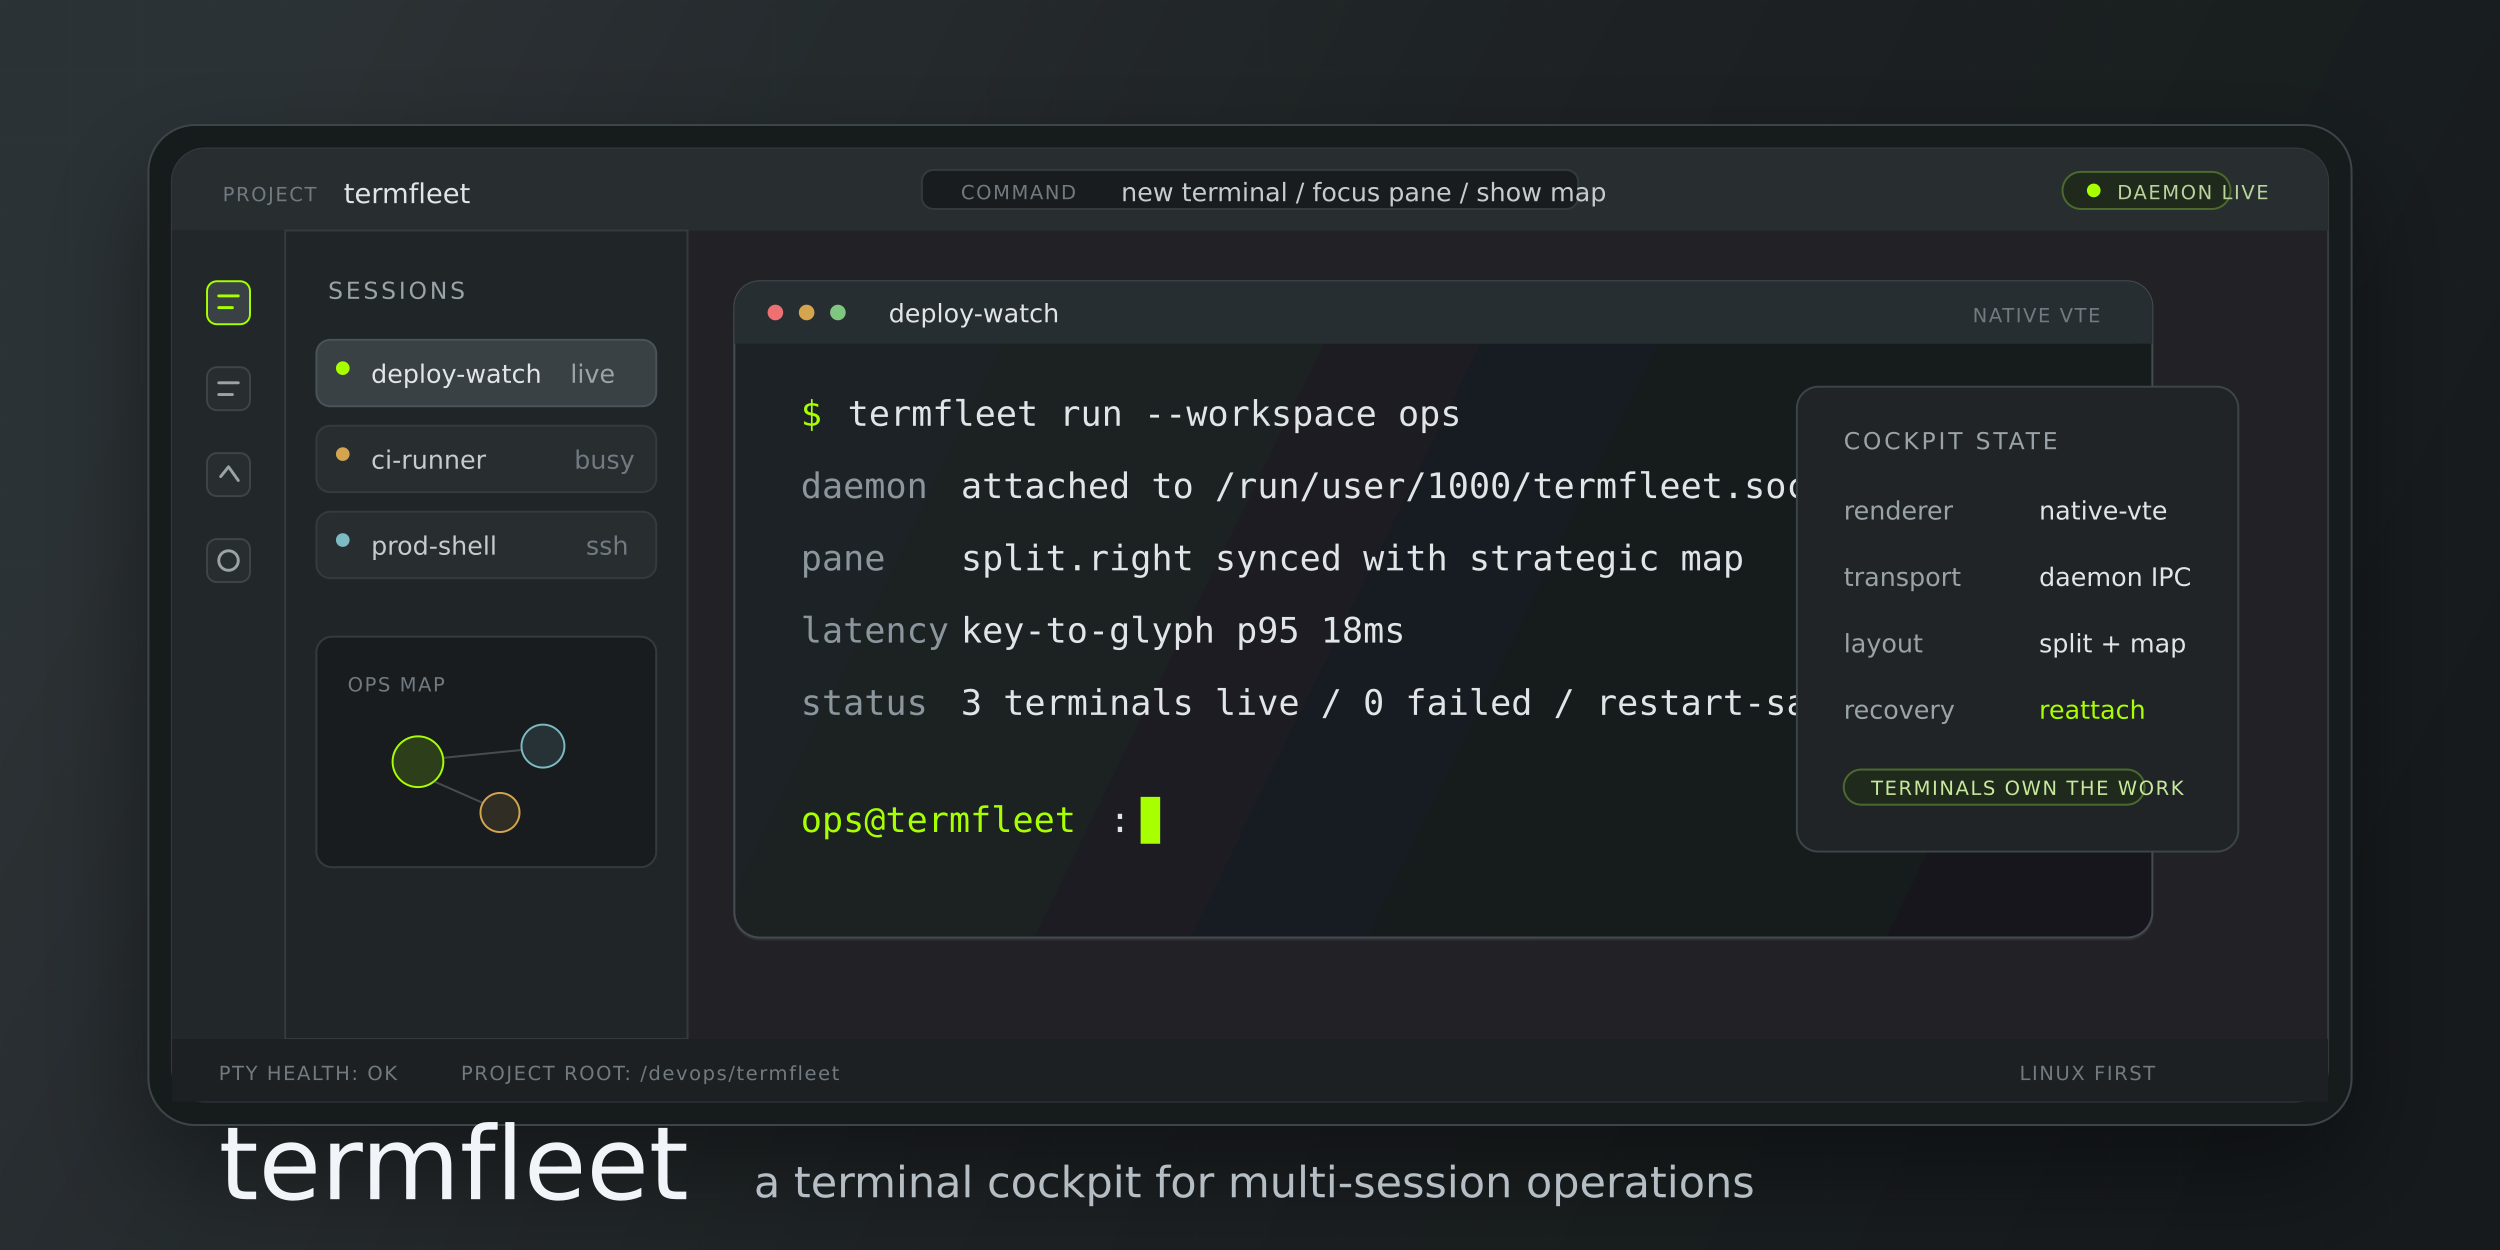
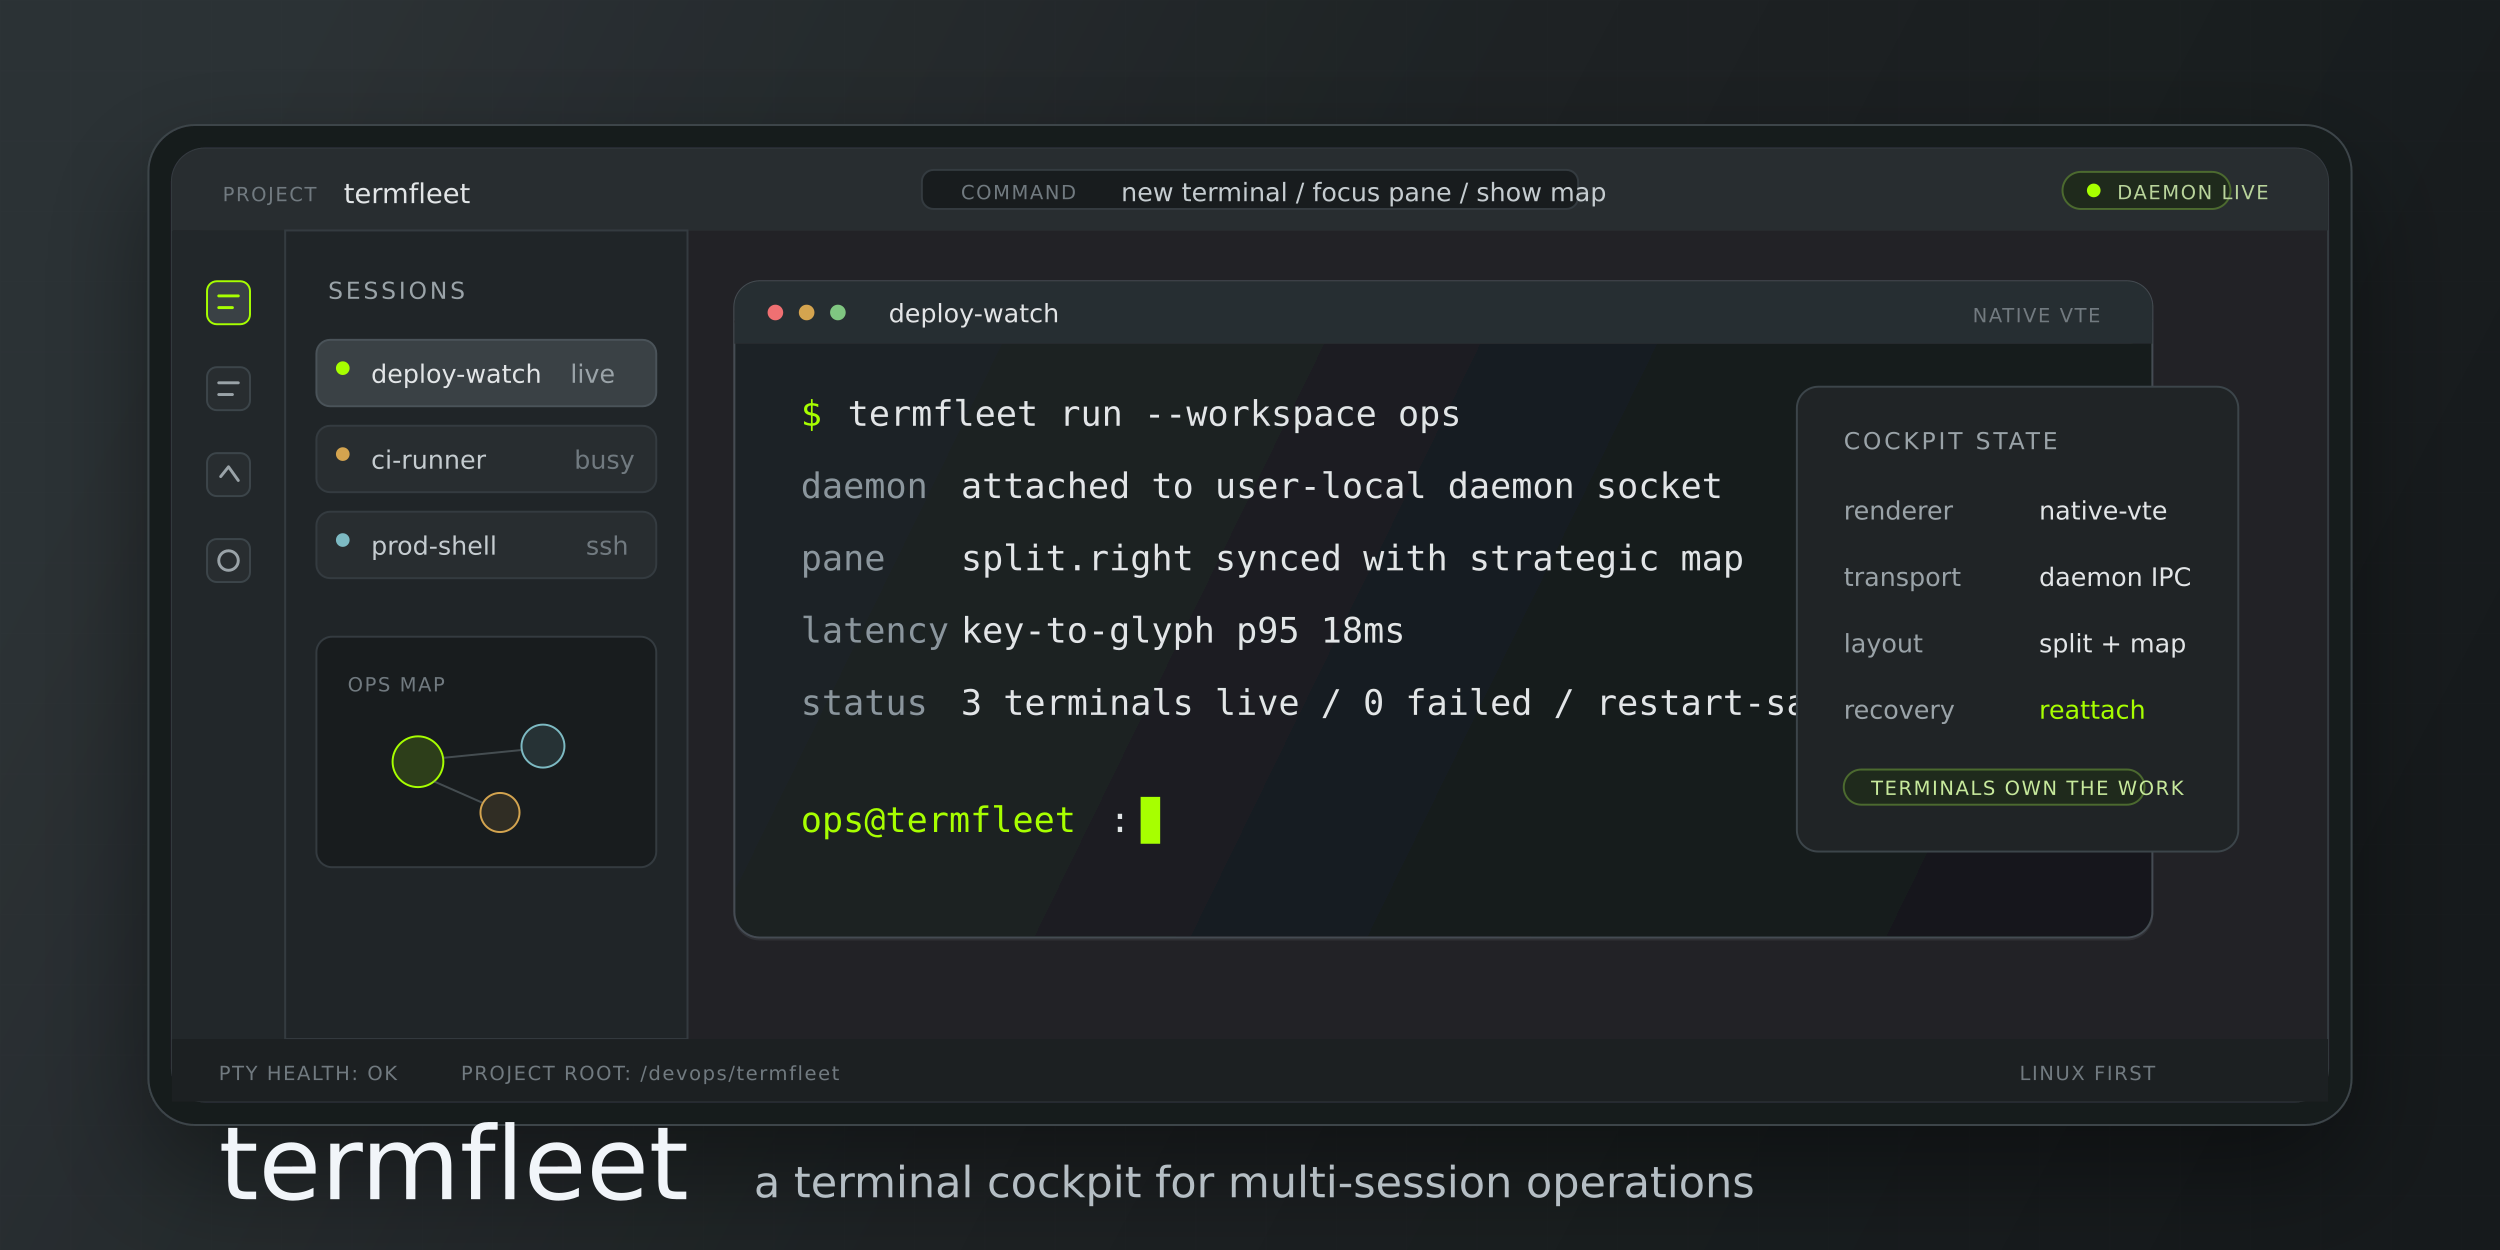
<svg xmlns="http://www.w3.org/2000/svg" width="1280" height="640" viewBox="0 0 1280 640" fill="none">
  <defs>
    <filter id="panelShadow" x="-20%" y="-20%" width="140%" height="140%" color-interpolation-filters="sRGB">
      <feDropShadow dx="0" dy="24" stdDeviation="28" flood-color="#050607" flood-opacity="0.42" />
    </filter>
    <filter id="softInset" x="-10%" y="-10%" width="120%" height="120%" color-interpolation-filters="sRGB">
      <feDropShadow dx="0" dy="1" stdDeviation="0" flood-color="#5b646a" flood-opacity="0.22" />
    </filter>
    <linearGradient id="surfaceGrad" x1="130" y1="56" x2="1160" y2="600" gradientUnits="userSpaceOnUse">
      <stop stop-color="#30363a" />
      <stop offset="0.48" stop-color="#202426" />
      <stop offset="1" stop-color="#171b1d" />
    </linearGradient>
    <linearGradient id="terminalGrad" x1="290" y1="152" x2="994" y2="496" gradientUnits="userSpaceOnUse">
      <stop stop-color="#1f2528" />
      <stop offset="1" stop-color="#15191b" />
    </linearGradient>
    <pattern id="grid" width="36" height="36" patternUnits="userSpaceOnUse">
      <path d="M36 0H0V36" stroke="#849199" stroke-opacity="0.08" stroke-width="1" />
    </pattern>
    <style>
      .ui { font-family: DejaVu Sans, sans-serif; }
      .mono { font-family: DejaVu Sans Mono, monospace; }
      .label { fill: #9aa3a8; font-size: 12px; font-weight: 500; letter-spacing: 0.12em; }
      .tiny { fill: #717a80; font-size: 10px; letter-spacing: 0.08em; }
    </style>
  </defs>
  <rect width="1280" height="640" fill="#111517" />
  <rect width="1280" height="640" fill="url(#grid)" opacity="0.72" />
  <rect x="0" y="0" width="1280" height="640" fill="url(#surfaceGrad)" opacity="0.86" />
  <g opacity="0.34">
    <path d="M104 520C214 386 351 360 515 442C654 512 780 496 900 376C1018 258 1136 244 1204 302" stroke="#7dbac3" stroke-opacity="0.22" stroke-width="2" />
    <path d="M112 536C236 448 350 430 476 482C606 536 760 538 904 434C1029 344 1134 326 1200 370" stroke="#a7ff00" stroke-opacity="0.14" stroke-width="2" />
  </g>
  <g filter="url(#panelShadow)">
    <rect x="76" y="64" width="1128" height="512" rx="24" fill="#171b1d" stroke="#3c454a" stroke-width="1" />
    <rect x="88" y="76" width="1104" height="488" rx="17" fill="#202426" stroke="#343b40" stroke-width="1" />
  </g>
  <rect x="88" y="76" width="1104" height="42" rx="17" fill="#282d30" />
  <rect x="88" y="102" width="1104" height="16" fill="#282d30" />
  <text x="114" y="103" class="ui" fill="#717a80" font-size="10" letter-spacing="0.08em">PROJECT</text>
  <text x="176" y="104" class="ui" font-size="14" fill="#e2e5e7">termfleet</text>
  <rect x="472" y="87" width="336" height="20" rx="6" fill="#181c1e" stroke="#343b40" />
  <text x="492" y="102" class="ui" fill="#717a80" font-size="10" letter-spacing="0.08em">COMMAND</text>
  <text x="574" y="103" class="ui" font-size="13" fill="#c5ccd0">new terminal / focus pane / show map</text>
  <rect x="1056" y="88" width="86" height="19" rx="9.5" fill="#1f2a1c" stroke="#4c6a2f" />
  <circle cx="1072" cy="97.5" r="3.5" fill="#a7ff00" />
  <text x="1084" y="102" class="ui" fill="#b9d49b" font-size="10" letter-spacing="0.08em">DAEMON LIVE</text>
  <rect x="88" y="118" width="58" height="414" fill="#22272a" />
  <g>
    <rect x="106" y="144" width="22" height="22" rx="5" fill="#3a4145" stroke="#a7ff00" />
    <path d="M112 151.5H122M112 157.5H119" stroke="#a7ff00" stroke-width="1.5" stroke-linecap="round" />
    <rect x="106" y="188" width="22" height="22" rx="5" fill="#282d30" stroke="#3c454a" />
    <path d="M112 196H122M112 202H119" stroke="#9aa3a8" stroke-width="1.5" stroke-linecap="round" />
    <rect x="106" y="232" width="22" height="22" rx="5" fill="#282d30" stroke="#3c454a" />
    <path d="M113 244L117 239L122 246" stroke="#9aa3a8" stroke-width="1.5" stroke-linecap="round" stroke-linejoin="round" />
    <rect x="106" y="276" width="22" height="22" rx="5" fill="#282d30" stroke="#3c454a" />
    <circle cx="117" cy="287" r="5" stroke="#9aa3a8" stroke-width="1.5" />
  </g>
  <rect x="146" y="118" width="206" height="414" fill="#202528" stroke="#343b40" />
  <text x="168" y="153" class="ui label">SESSIONS</text>
  <g class="ui" font-size="13">
    <rect x="162" y="174" width="174" height="34" rx="7" fill="#3a4145" stroke="#4a5359" />
    <rect x="172" y="185" width="7" height="7" rx="3.5" fill="#a7ff00" />
    <text x="190" y="196" fill="#e2e5e7">deploy-watch</text>
    <text x="292" y="196" fill="#9aa3a8">live</text>
    <rect x="162" y="218" width="174" height="34" rx="7" fill="#282d30" stroke="#343b40" />
    <rect x="172" y="229" width="7" height="7" rx="3.5" fill="#d4a44f" />
    <text x="190" y="240" fill="#c5ccd0">ci-runner</text>
    <text x="294" y="240" fill="#717a80">busy</text>
    <rect x="162" y="262" width="174" height="34" rx="7" fill="#282d30" stroke="#343b40" />
    <rect x="172" y="273" width="7" height="7" rx="3.5" fill="#7dbac3" />
    <text x="190" y="284" fill="#c5ccd0">prod-shell</text>
    <text x="300" y="284" fill="#717a80">ssh</text>
  </g>
  <rect x="162" y="326" width="174" height="118" rx="8" fill="#181c1e" stroke="#343b40" />
  <text x="178" y="354" class="ui" fill="#717a80" font-size="10" letter-spacing="0.08em">OPS MAP</text>
  <circle cx="214" cy="390" r="13" fill="#a7ff00" fill-opacity="0.15" stroke="#a7ff00" />
  <circle cx="278" cy="382" r="11" fill="#7dbac3" fill-opacity="0.14" stroke="#7dbac3" />
  <circle cx="256" cy="416" r="10" fill="#d4a44f" fill-opacity="0.13" stroke="#d4a44f" />
  <path d="M227 388L267 384M222 400L247 411" stroke="#849199" stroke-opacity="0.42" />
  <g filter="url(#softInset)">
    <rect x="376" y="144" width="726" height="336" rx="13" fill="url(#terminalGrad)" stroke="#444c52" />
    <rect x="376" y="144" width="726" height="32" rx="13" fill="#282d30" />
    <rect x="376" y="164" width="726" height="12" fill="#282d30" />
    <circle cx="397" cy="160" r="4" fill="#ef6f72" />
    <circle cx="413" cy="160" r="4" fill="#d4a44f" />
    <circle cx="429" cy="160" r="4" fill="#7fc681" />
    <text x="455" y="165" class="ui" fill="#e2e5e7" font-size="13">deploy-watch</text>
    <text x="1010" y="165" class="ui" fill="#717a80" font-size="10" letter-spacing="0.08em">NATIVE VTE</text>
    <text x="410" y="218" class="mono" fill="#a7ff00" font-size="18">$</text>
    <text x="434" y="218" class="mono" fill="#e2e5e7" font-size="18">termfleet run --workspace ops</text>
    <text x="410" y="255" class="mono" fill="#8b969d" font-size="18">daemon</text>
-     <text x="492" y="255" class="mono" fill="#e2e5e7" font-size="18">attached to /run/user/1000/termfleet.sock</text>
+     <text x="492" y="255" class="mono" fill="#e2e5e7" font-size="18">attached to user-local daemon socket</text>
    <text x="410" y="292" class="mono" fill="#8b969d" font-size="18">pane</text>
    <text x="492" y="292" class="mono" fill="#e2e5e7" font-size="18">split.right synced with strategic map</text>
    <text x="410" y="329" class="mono" fill="#8b969d" font-size="18">latency</text>
    <text x="492" y="329" class="mono" fill="#e2e5e7" font-size="18">key-to-glyph p95 18ms</text>
    <text x="410" y="366" class="mono" fill="#8b969d" font-size="18">status</text>
    <text x="492" y="366" class="mono" fill="#e2e5e7" font-size="18">3 terminals live / 0 failed / restart-safe</text>
    <text x="410" y="426" class="mono" fill="#a7ff00" font-size="18">ops@termfleet</text>
    <text x="568" y="426" class="mono" fill="#e2e5e7" font-size="18">:</text>
    <rect x="584" y="408" width="10" height="24" fill="#a7ff00" />
  </g>
  <rect x="920" y="198" width="226" height="238" rx="11" fill="#202426" stroke="#3c454a" />
  <text x="944" y="230" class="ui label">COCKPIT STATE</text>
  <g class="ui" font-size="13">
    <text x="944" y="266" fill="#9aa3a8">renderer</text>
    <text x="1044" y="266" fill="#e2e5e7">native-vte</text>
    <text x="944" y="300" fill="#9aa3a8">transport</text>
    <text x="1044" y="300" fill="#e2e5e7">daemon IPC</text>
    <text x="944" y="334" fill="#9aa3a8">layout</text>
    <text x="1044" y="334" fill="#e2e5e7">split + map</text>
    <text x="944" y="368" fill="#9aa3a8">recovery</text>
    <text x="1044" y="368" fill="#a7ff00">reattach</text>
  </g>
  <rect x="944" y="394" width="154" height="18" rx="9" fill="#1f2a1c" stroke="#4c6a2f" />
  <text x="958" y="407" class="ui" fill="#c7e99c" font-size="10" letter-spacing="0.08em">TERMINALS OWN THE WORK</text>
  <rect x="88" y="532" width="1104" height="32" rx="0" fill="#1c2022" />
  <text x="112" y="553" class="ui" fill="#717a80" font-size="10" letter-spacing="0.08em">PTY HEALTH: OK</text>
  <text x="236" y="553" class="ui" fill="#717a80" font-size="10" letter-spacing="0.08em">PROJECT ROOT: /devops/termfleet</text>
  <text x="1034" y="553" class="ui" fill="#717a80" font-size="10" letter-spacing="0.08em">LINUX FIRST</text>
  <text x="112" y="614" class="ui" font-size="52" font-weight="500" fill="#f1f5f9">termfleet</text>
  <text x="386" y="613" class="ui" font-size="22" font-weight="400" fill="#b5bec4">a terminal cockpit for multi-session operations</text>
</svg>
